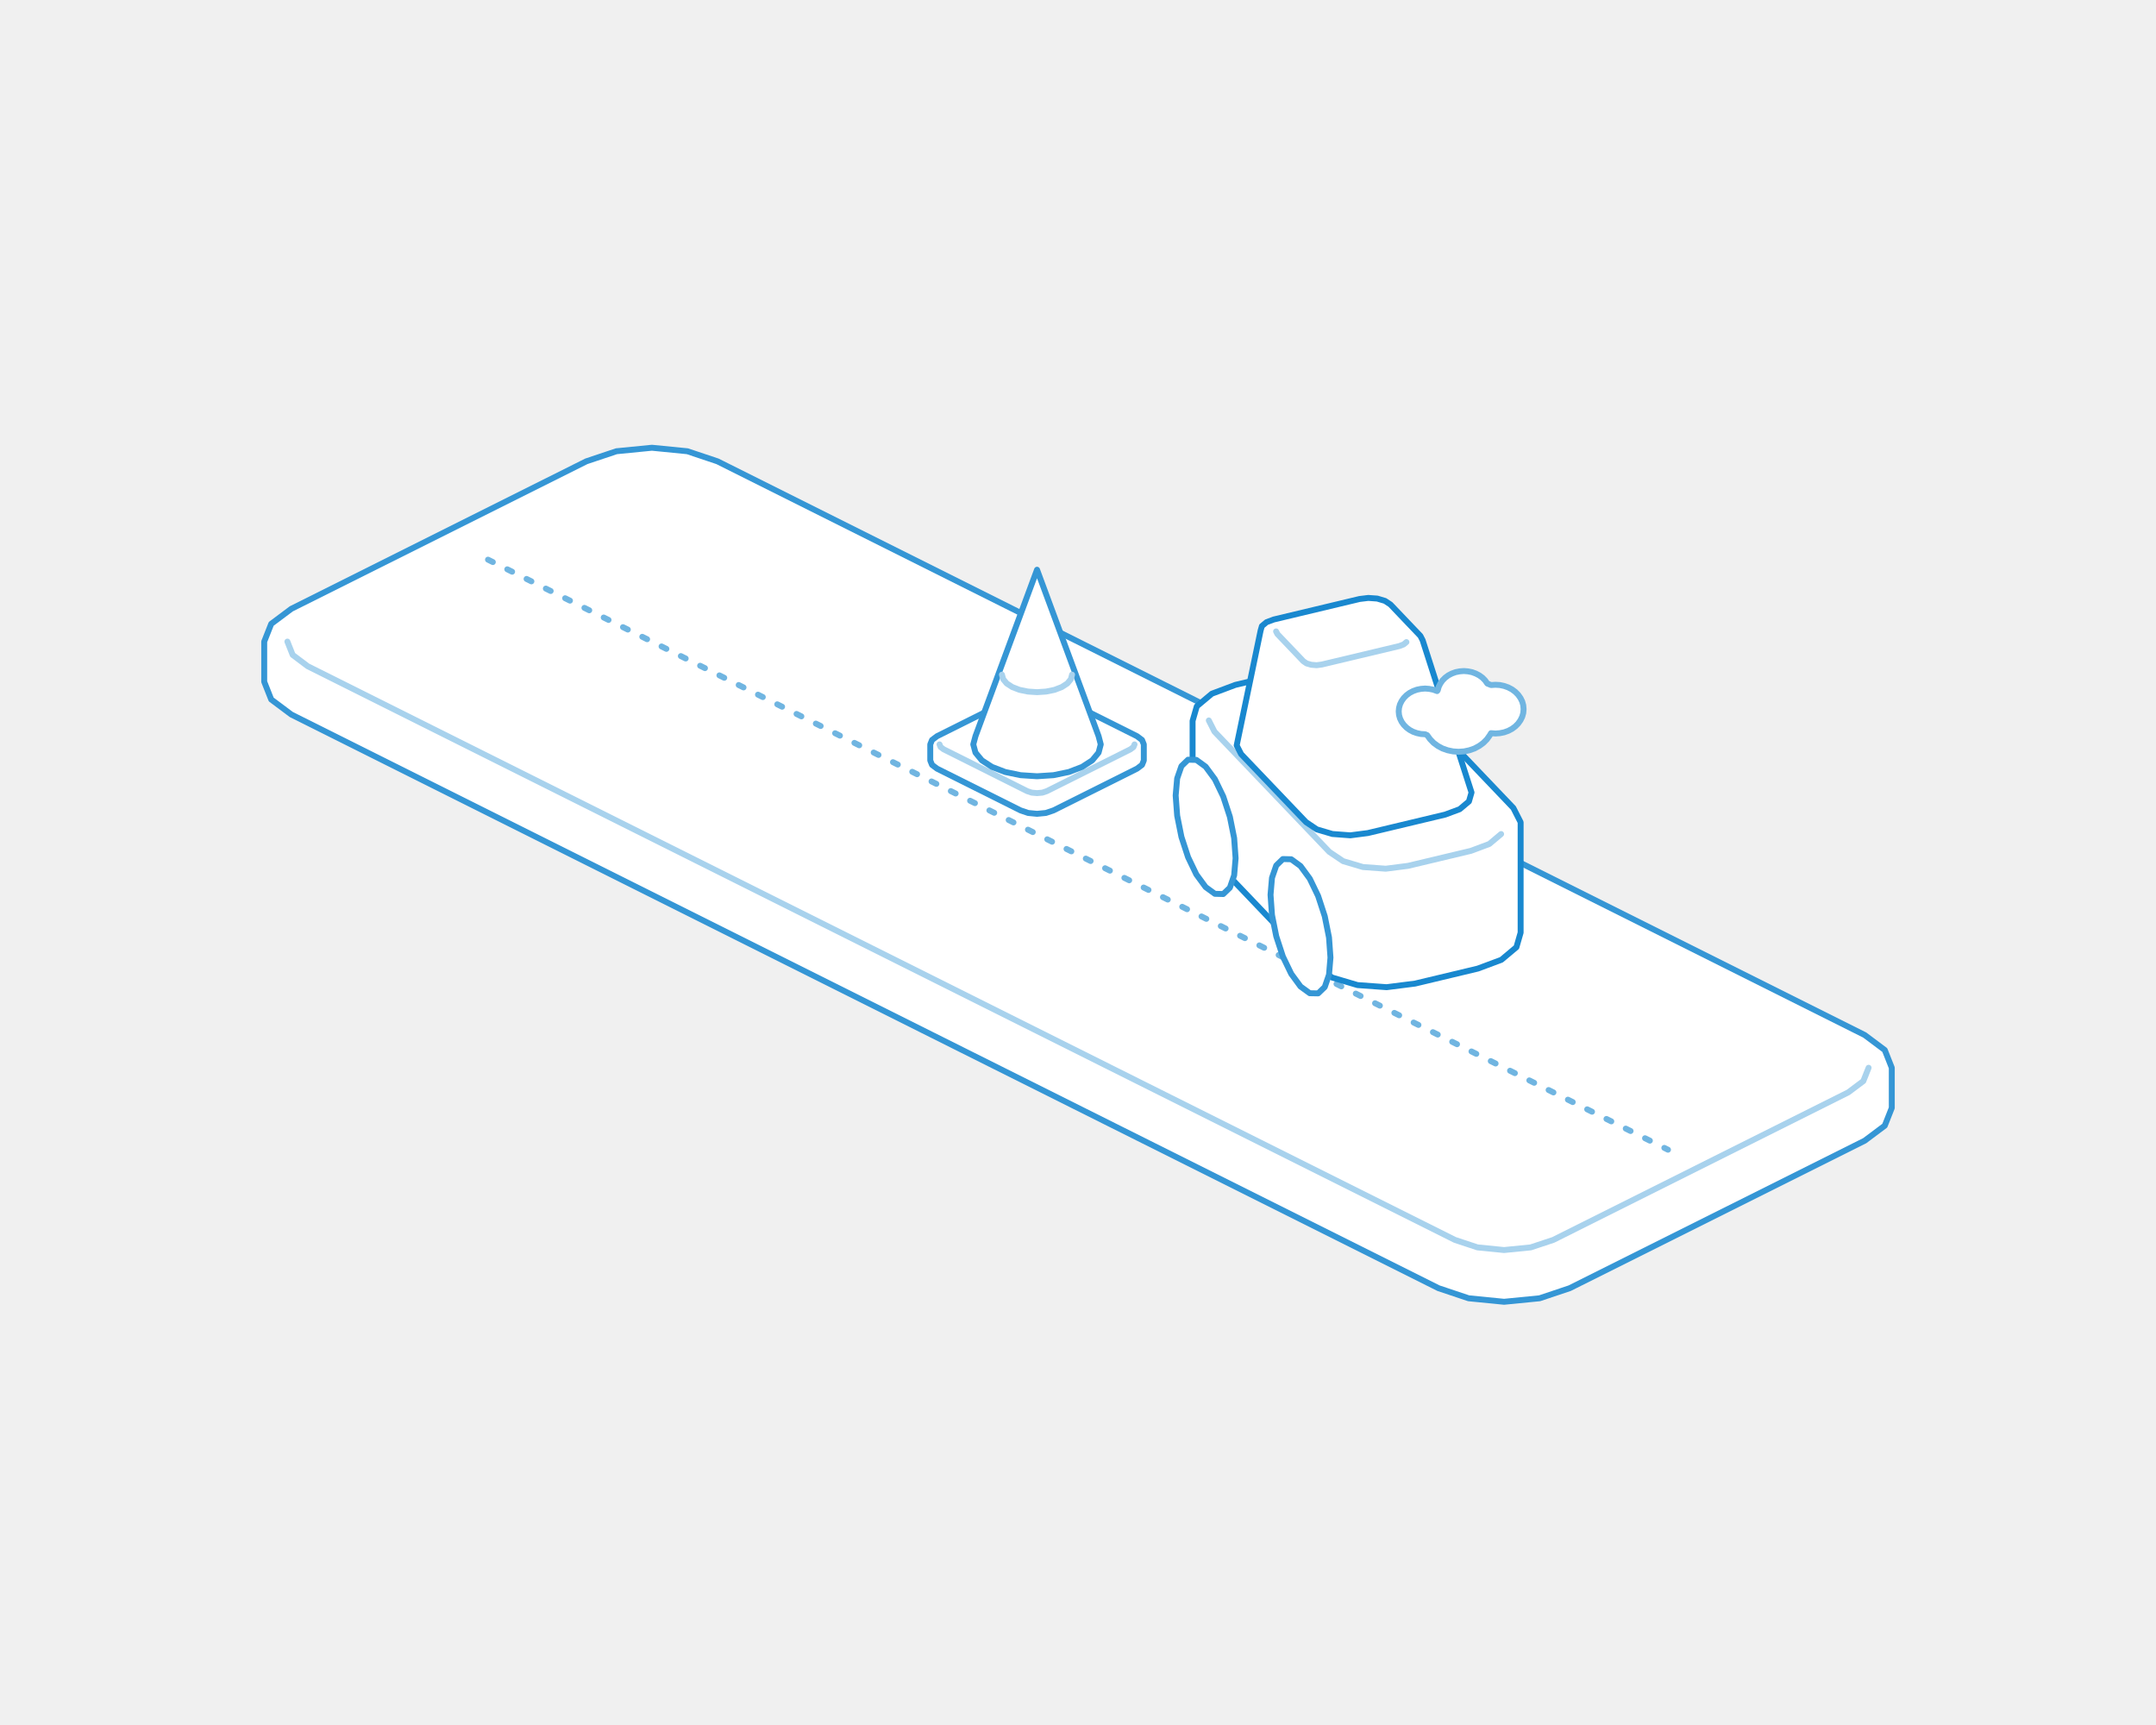
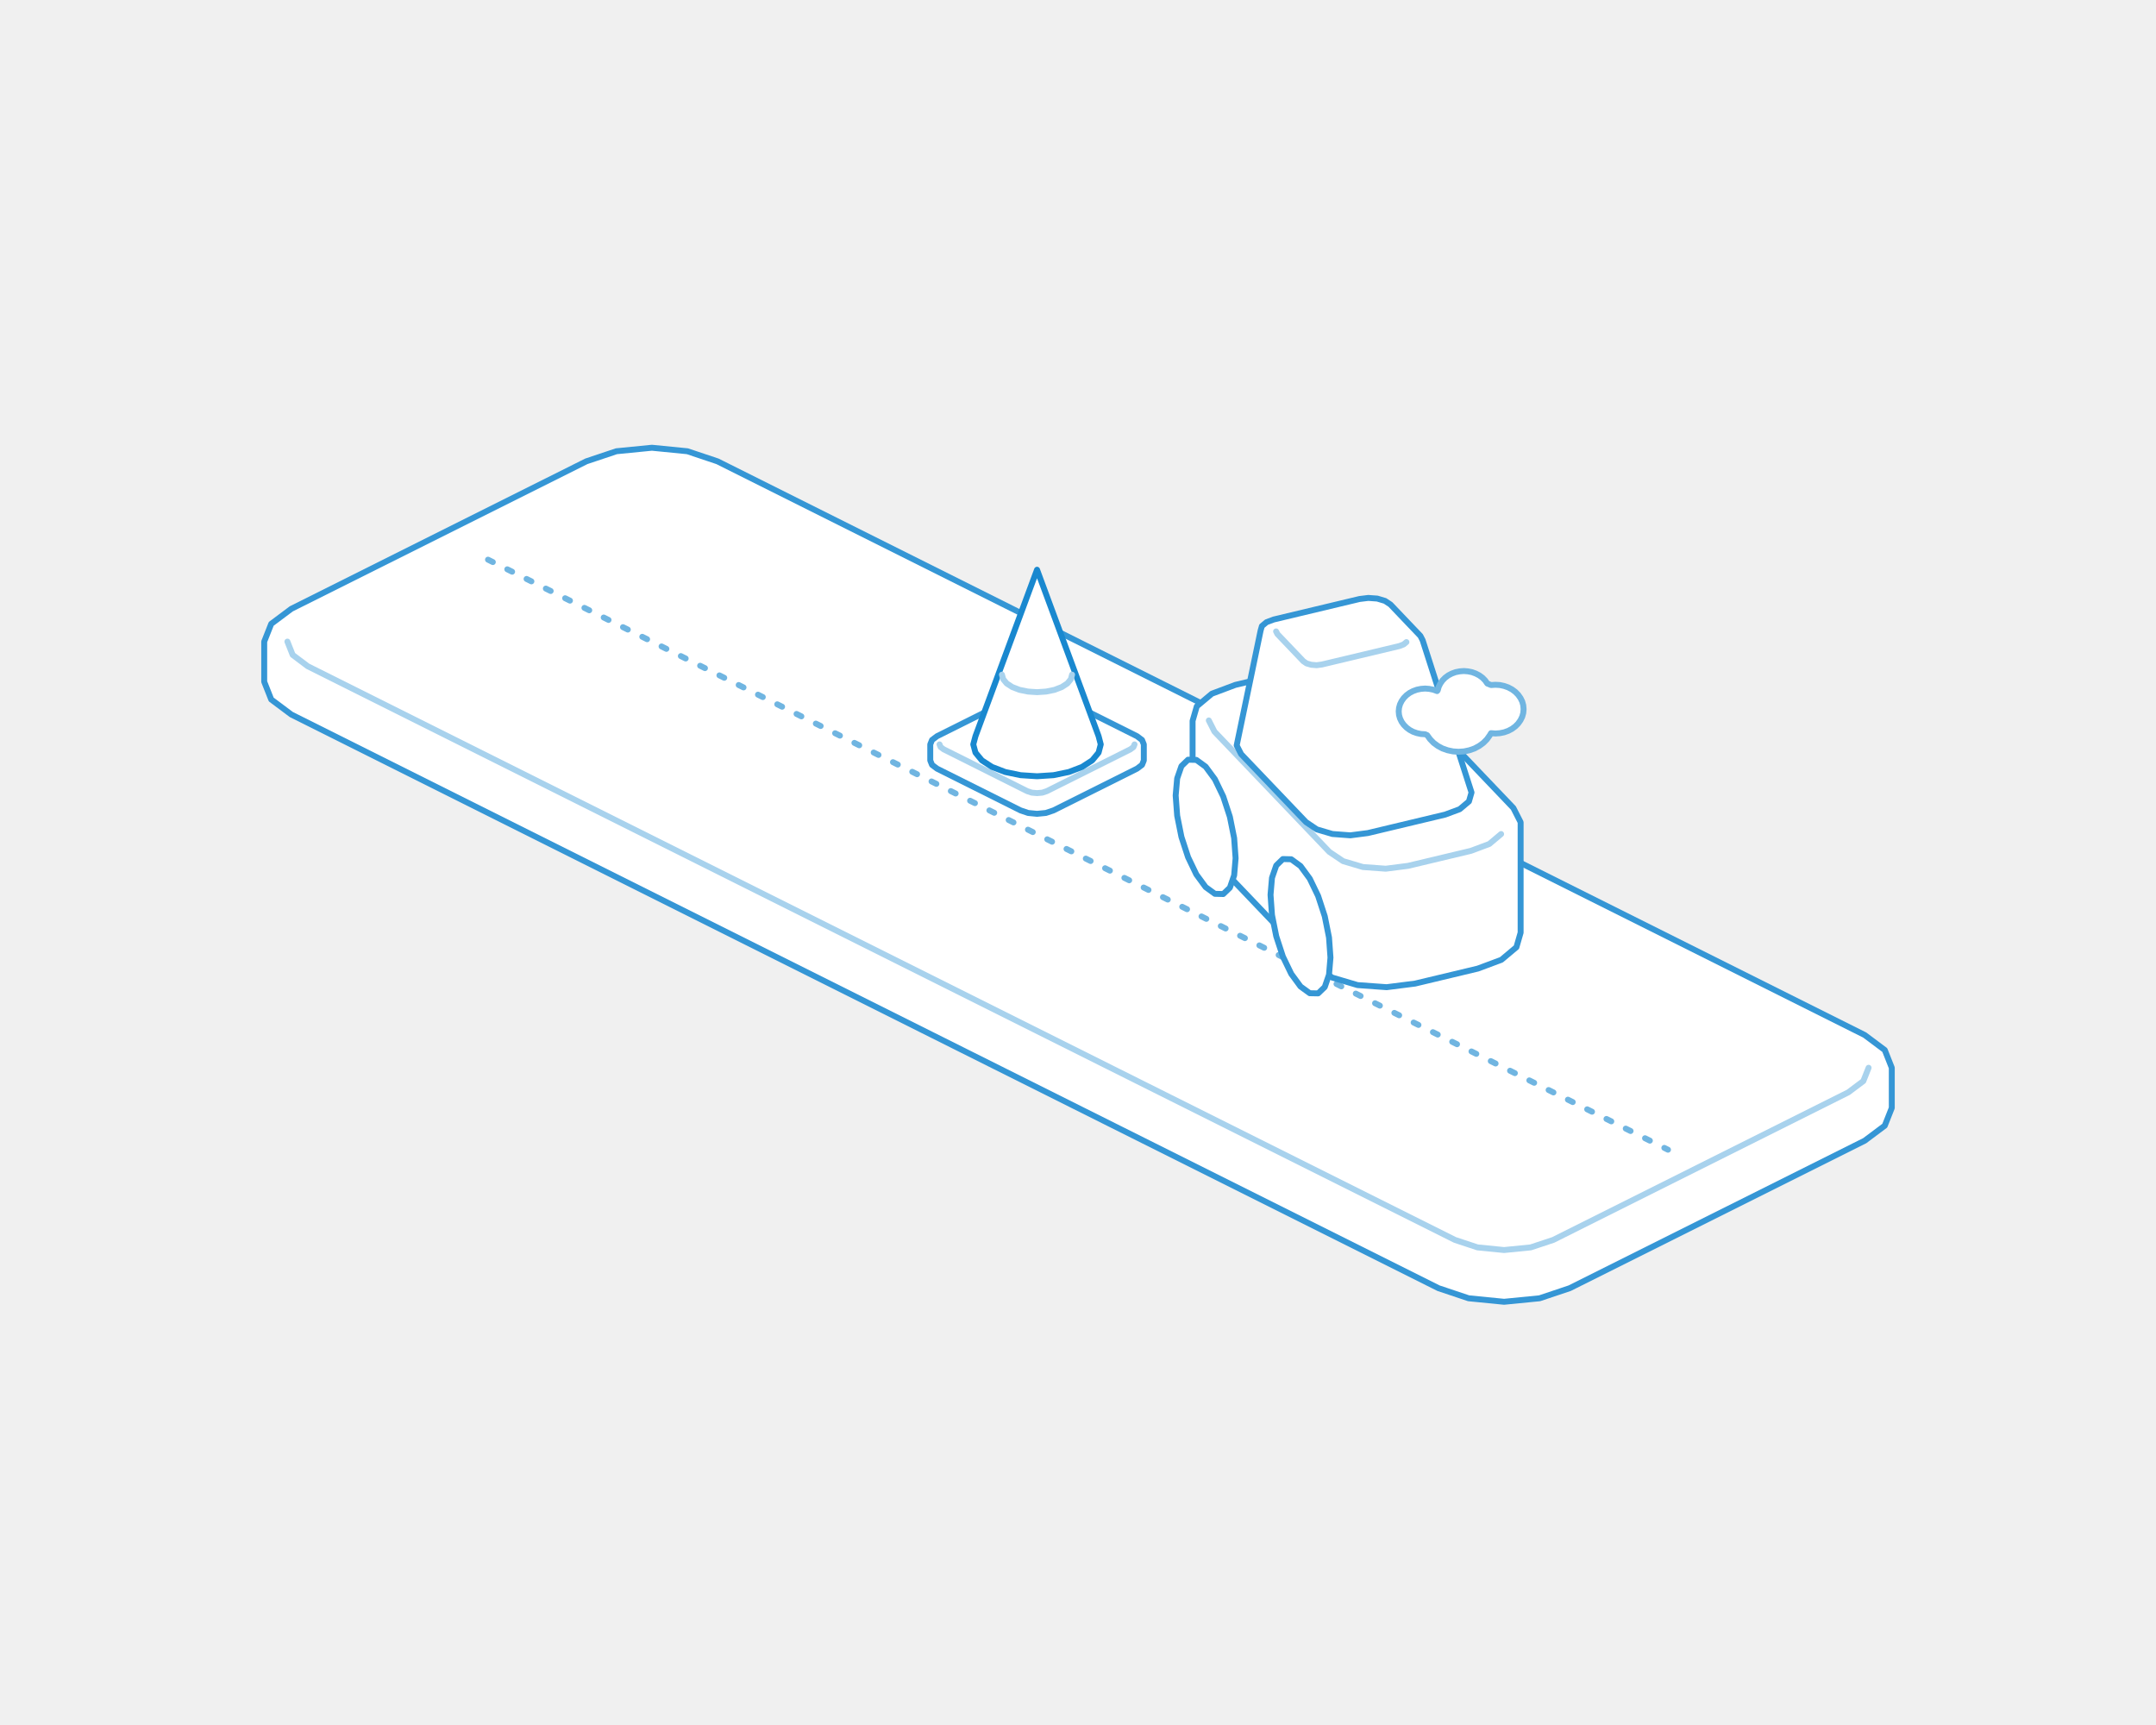
<svg xmlns="http://www.w3.org/2000/svg" viewBox="0 0 400 320" width="400" height="320" role="img" aria-label="A car broken down askew in its lane on a two-lane road, a traffic cone behind it and smoke rising off its bonnet.">
  <g>
    <g>
      <path d="M49.02 119.02L50.32 115.73L54.05 112.94L108.78 85.58L114.36 83.71L120.95 83.06L127.53 83.71L133.11 85.58L345.95 192L349.68 194.79L350.98 198.08L350.98 205.53L349.68 208.82L345.95 211.61L291.22 238.97L285.64 240.84L279.05 241.49L272.47 240.84L266.89 238.97L54.05 132.55L50.32 129.76L49.02 126.47Z" fill="#FFFFFF" stroke="#3596D5" stroke-width="1.1" stroke-linecap="round" stroke-linejoin="round" vector-effect="non-scaling-stroke" />
      <path d="M346.68 198.08L345.7 200.55L342.91 202.64L288.18 230.01L283.99 231.4L279.05 231.89L274.12 231.4L269.93 230.01L57.09 123.59L54.3 121.49L53.32 119.02" fill="none" stroke="#A8D2ED" stroke-width="1.1" stroke-linecap="round" stroke-linejoin="round" vector-effect="non-scaling-stroke" />
    </g>
    <path d="M90.54 103.82L309.46 213.28" fill="none" stroke="#70B5E1" stroke-width="1.1" stroke-dasharray="1px, 3px" stroke-linecap="round" stroke-linejoin="round" vector-effect="non-scaling-stroke" />
    <g>
      <g>
        <path d="M172.59 138.09L172.92 137.27L173.85 136.57L189.36 128.82L190.75 128.35L192.4 128.19L194.04 128.35L195.44 128.82L210.95 136.57L211.88 137.27L212.21 138.09L212.21 141.07L211.88 141.89L210.95 142.59L195.44 150.34L194.04 150.81L192.4 150.97L190.75 150.81L189.36 150.34L173.85 142.59L172.92 141.89L172.59 141.07Z" fill="#FFFFFF" stroke="#3596D5" stroke-width="1.1" stroke-linecap="round" stroke-linejoin="round" vector-effect="non-scaling-stroke" />
        <path d="M210.49 138.09L210.29 138.58L209.73 139L194.22 146.76L193.39 147.04L192.4 147.13L191.41 147.04L190.57 146.76L175.07 139L174.51 138.58L174.31 138.09" fill="none" stroke="#A8D2ED" stroke-width="1.1" stroke-linecap="round" stroke-linejoin="round" vector-effect="non-scaling-stroke" />
      </g>
-       <path d="M180.57 138.09L180.98 136.56L192.4 105.69L203.82 136.56L204.22 138.09L203.82 139.62L202.64 141.05L200.76 142.27L198.31 143.21L195.46 143.8L192.4 144L189.34 143.8L186.49 143.21L184.04 142.27L182.16 141.05L180.98 139.62Z" fill="#FFFFFF" stroke="#3596D5" stroke-width="1.1" stroke-linecap="round" stroke-linejoin="round" vector-effect="non-scaling-stroke" />
+       <path d="M180.57 138.09L180.98 136.56L192.4 105.69L203.82 136.56L204.22 138.09L203.82 139.62L202.64 141.05L200.76 142.27L198.31 143.21L195.46 143.8L192.4 144L189.34 143.8L186.49 143.21L184.04 142.27L182.16 141.05L180.98 139.62Z" fill="#FFFFFF" stroke="#1988CF" stroke-width="1.1" stroke-linecap="round" stroke-linejoin="round" vector-effect="non-scaling-stroke" />
      <path d="M198.9 125.15L198.68 125.99L198.03 126.78L197 127.45L195.65 127.97L194.08 128.29L192.4 128.4L190.72 128.29L189.15 127.97L187.8 127.45L186.77 126.78L186.12 125.99L185.89 125.15" fill="none" stroke="#A8D2ED" stroke-width="1.1" stroke-linecap="round" stroke-linejoin="round" vector-effect="non-scaling-stroke" />
    </g>
    <g>
      <g>
-         <path d="M221.26 133.73L222.04 131.03L224.83 128.69L229.2 127.05L240.84 124.28L246.12 123.6L251.52 123.99L256.21 125.39L259.47 127.57L280.77 149.88L282.12 152.53L282.12 173.01L281.34 175.71L278.55 178.05L274.18 179.68L262.54 182.46L257.26 183.13L251.86 182.74L247.17 181.35L243.91 179.16L222.61 156.85L221.26 154.21Z" fill="#FFFFFF" stroke="#1988CF" stroke-width="1.1" stroke-linecap="round" stroke-linejoin="round" vector-effect="non-scaling-stroke" />
+         <path d="M221.26 133.73L222.04 131.03L224.83 128.69L229.2 127.05L240.84 124.28L246.12 123.6L251.52 123.99L256.21 125.39L259.47 127.57L280.77 149.88L282.12 152.53L282.12 173.01L281.34 175.71L278.55 178.05L274.18 179.68L262.54 182.46L257.26 183.13L251.86 182.74L247.17 181.35L243.91 179.16L222.61 156.85L221.26 154.21Z" fill="#FFFFFF" stroke="#3596D5" stroke-width="1.1" stroke-linecap="round" stroke-linejoin="round" vector-effect="non-scaling-stroke" />
        <path d="M278.5 154.72L276.31 156.56L272.89 157.84L261.24 160.62L257.1 161.15L252.86 160.84L249.19 159.75L246.63 158.03L225.32 135.72L224.27 133.65" fill="none" stroke="#A8D2ED" stroke-width="1.1" stroke-linecap="round" stroke-linejoin="round" vector-effect="non-scaling-stroke" />
      </g>
      <g>
-         <path d="M229.44 138.28L233.88 116.97L234.12 116.14L234.98 115.42L236.32 114.92L252.23 111.12L253.86 110.92L255.52 111.04L256.96 111.47L257.97 112.14L263.52 117.96L263.94 118.77L273.01 147.01L272.53 148.67L270.82 150.11L268.13 151.11L253.77 154.54L250.52 154.96L247.2 154.71L244.32 153.86L242.31 152.51L230.27 139.9Z" fill="#FFFFFF" stroke="#1988CF" stroke-width="1.1" stroke-linecap="round" stroke-linejoin="round" vector-effect="non-scaling-stroke" />
+         <path d="M229.44 138.28L233.88 116.97L234.12 116.14L234.98 115.42L236.32 114.92L252.23 111.12L253.86 110.92L255.52 111.04L256.96 111.47L257.97 112.14L263.52 117.96L263.94 118.77L273.01 147.01L272.53 148.67L270.82 150.11L268.13 151.11L253.77 154.54L250.52 154.96L247.2 154.71L244.32 153.86L242.31 152.51L230.27 139.9Z" fill="#FFFFFF" stroke="#3596D5" stroke-width="1.1" stroke-linecap="round" stroke-linejoin="round" vector-effect="non-scaling-stroke" />
        <path d="M260.93 119.11L260.42 119.54L259.61 119.85L245.25 123.27L244.28 123.4L243.28 123.32L242.41 123.07L241.81 122.66L237 117.62L236.75 117.13" fill="none" stroke="#A8D2ED" stroke-width="1.1" stroke-linecap="round" stroke-linejoin="round" vector-effect="non-scaling-stroke" />
      </g>
      <path d="M229.24 159.21L228.97 155.47L228.18 151.53L226.95 147.77L225.4 144.56L223.68 142.22L221.96 140.97L220.42 140.93L219.19 142.12L218.4 144.4L218.12 147.57L218.4 151.31L219.19 155.25L220.42 159.01L221.96 162.22L223.68 164.56L225.4 165.81L226.95 165.85L228.18 164.67L228.97 162.38Z" fill="#FFFFFF" stroke="#3596D5" stroke-width="1.1" stroke-linecap="round" stroke-linejoin="round" vector-effect="non-scaling-stroke" />
      <path d="M246.84 177.64L246.57 173.91L245.78 169.97L244.55 166.21L243 163L241.28 160.65L239.56 159.4L238.01 159.36L236.78 160.55L235.99 162.84L235.72 166L235.99 169.74L236.78 173.68L238.01 177.44L239.56 180.65L241.28 183L243 184.25L244.55 184.28L245.78 183.1L246.57 180.81Z" fill="#FFFFFF" stroke="#3596D5" stroke-width="1.1" stroke-linecap="round" stroke-linejoin="round" vector-effect="non-scaling-stroke" />
    </g>
    <path d="M259.5 131.97L259.56 132.64L259.74 133.28L260.04 133.9L260.44 134.46L260.94 134.97L261.52 135.4L262.17 135.75L262.88 136L263.63 136.16L264.4 136.21L264.78 136.38L265.32 137.13L265.98 137.81L266.76 138.38L267.63 138.85L268.58 139.18L269.58 139.39L270.6 139.46L271.62 139.39L272.61 139.18L273.56 138.85L274.43 138.38L275.21 137.81L275.88 137.13L276.41 136.38L276.63 136.01L277.45 136.07L278.27 136.01L279.06 135.85L279.82 135.58L280.52 135.21L281.14 134.75L281.67 134.21L282.1 133.6L282.42 132.95L282.61 132.26L282.67 131.55L282.61 130.84L282.42 130.15L282.1 129.5L281.67 128.89L281.14 128.35L280.52 127.89L279.82 127.52L279.06 127.25L278.27 127.08L277.45 127.03L276.63 127.08L275.94 126.8L275.54 126.23L275.04 125.72L274.45 125.29L273.8 124.95L273.09 124.69L272.34 124.54L271.58 124.48L270.81 124.54L270.06 124.69L269.35 124.95L268.7 125.29L268.12 125.72L267.62 126.23L267.22 126.8L266.92 127.41L266.74 128.06L266.62 128.2L265.91 127.94L265.16 127.79L264.4 127.73L263.63 127.79L262.88 127.94L262.17 128.2L261.52 128.54L260.94 128.97L260.44 129.48L260.04 130.05L259.74 130.66L259.56 131.31Z" fill="#FFFFFF" stroke="#70B5E1" stroke-width="1.1" stroke-linecap="round" stroke-linejoin="round" vector-effect="non-scaling-stroke" />
  </g>
</svg>
